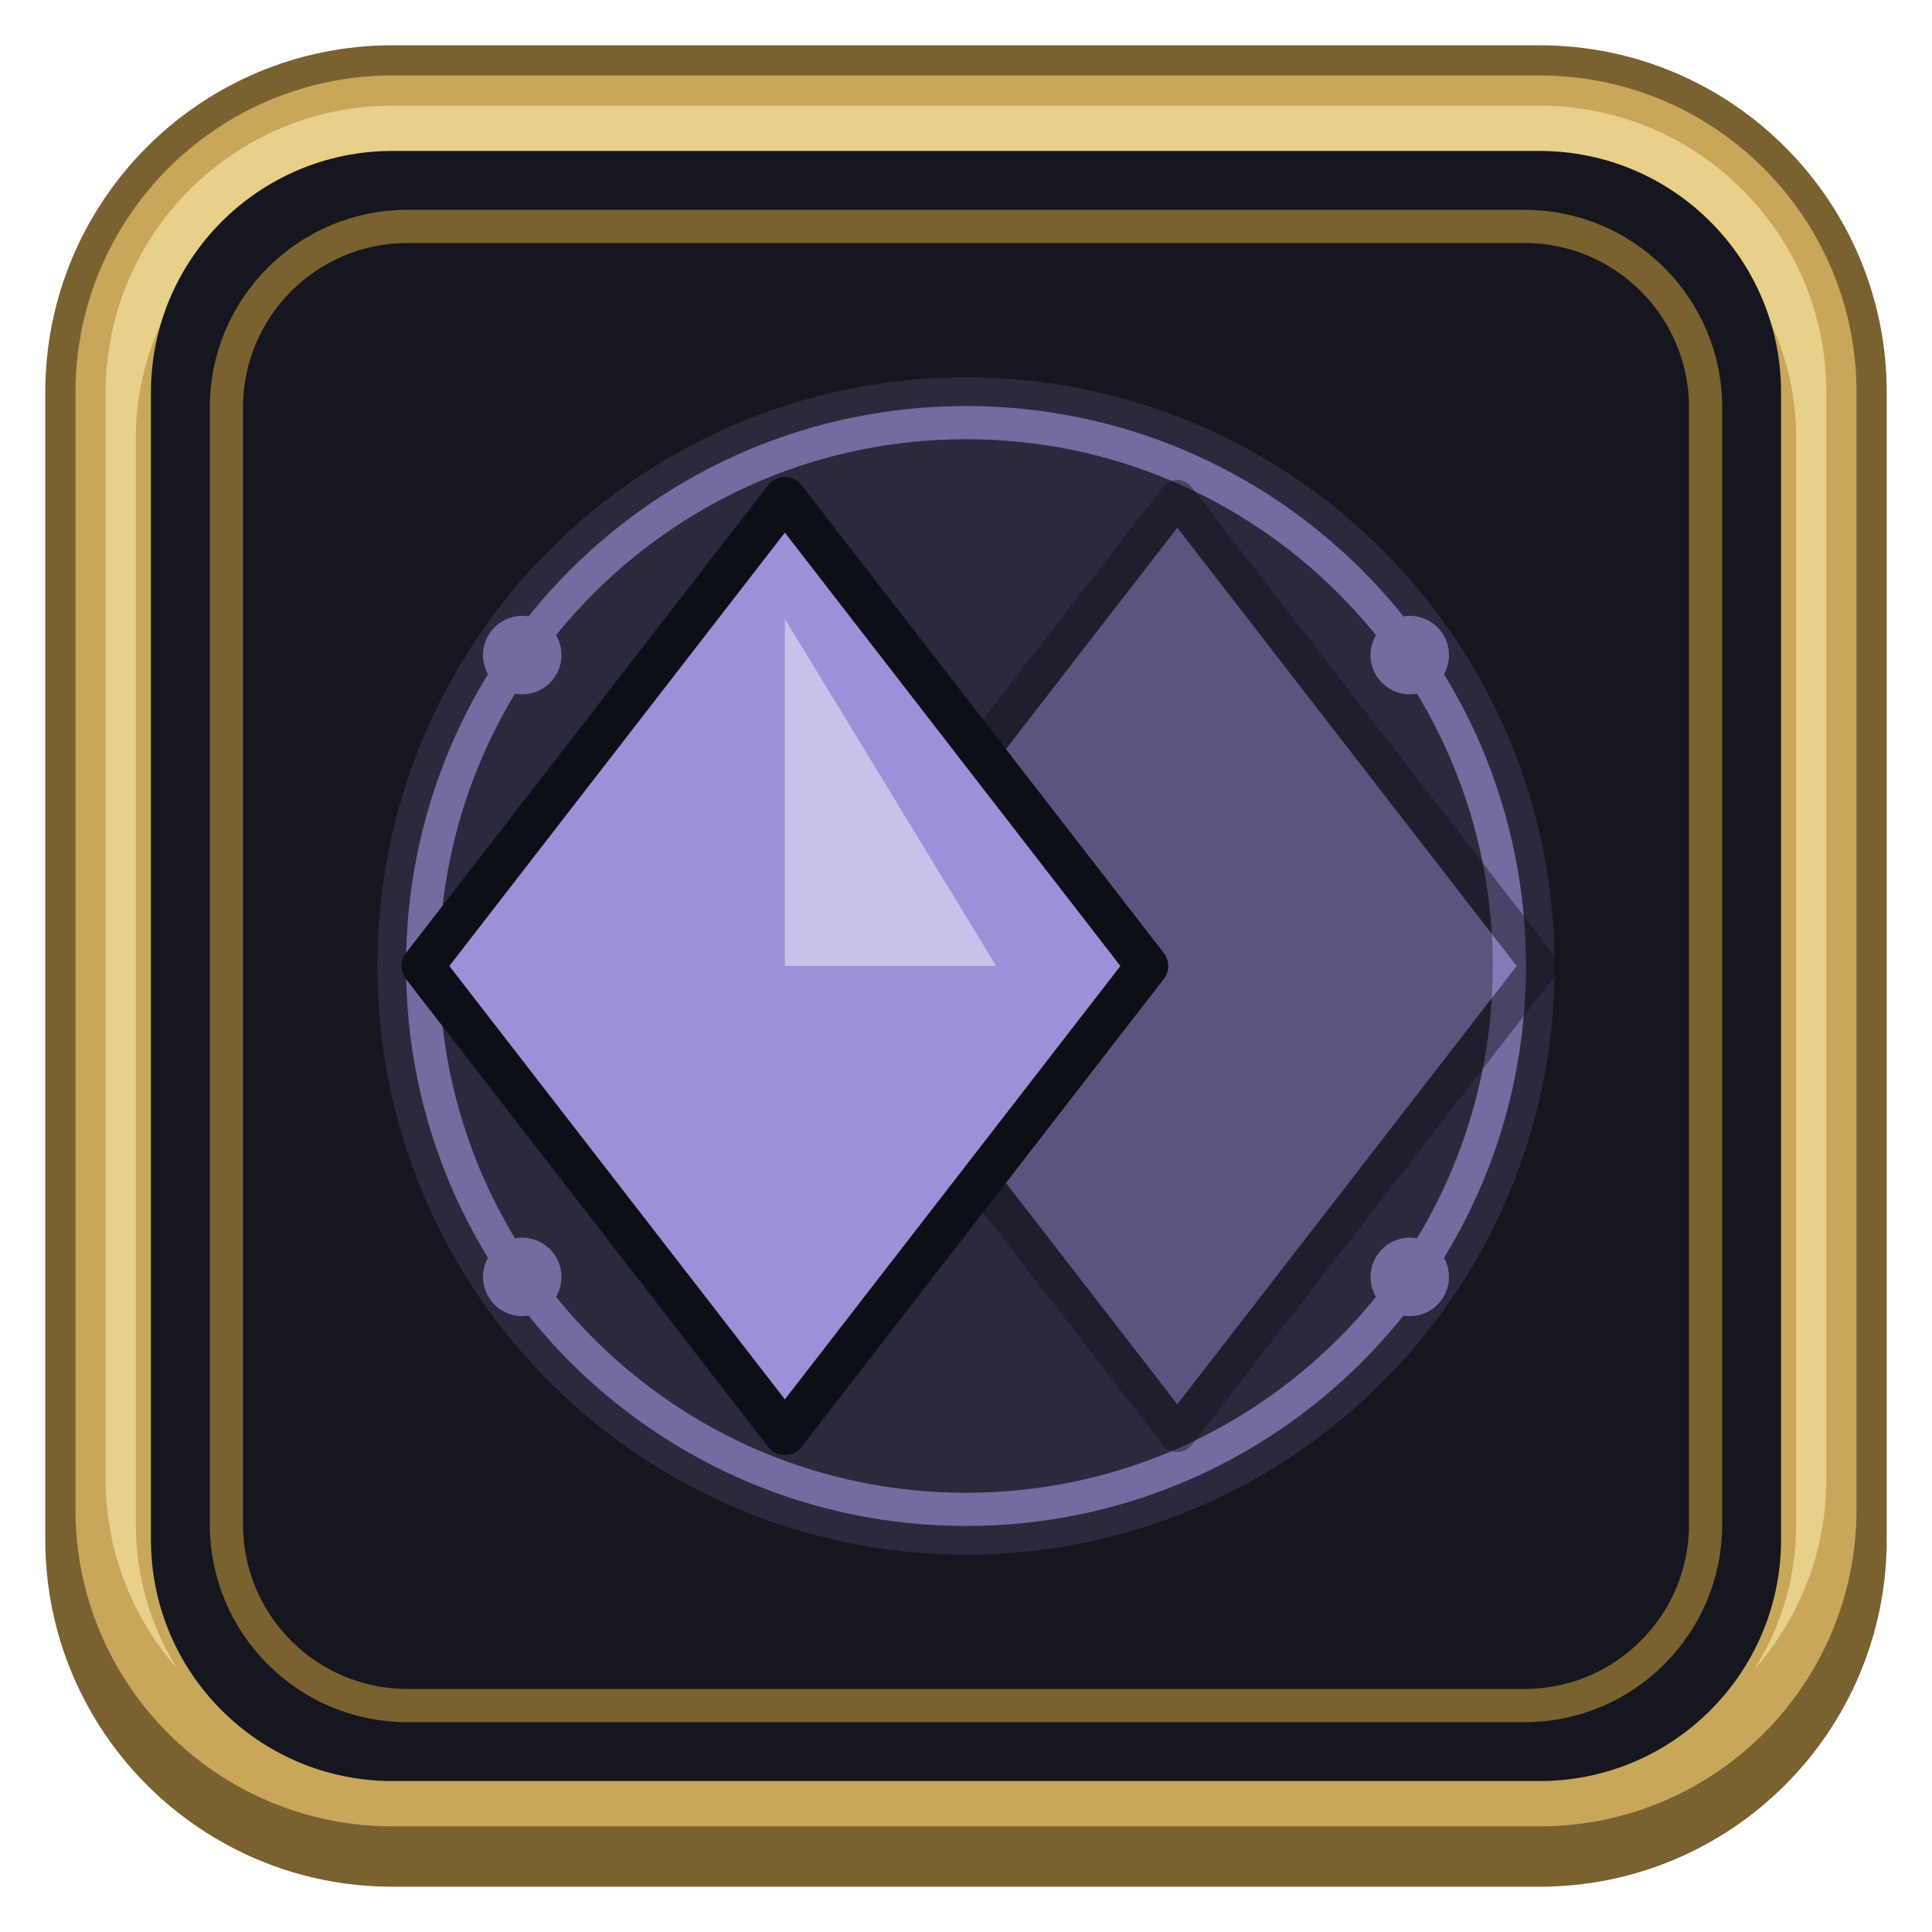
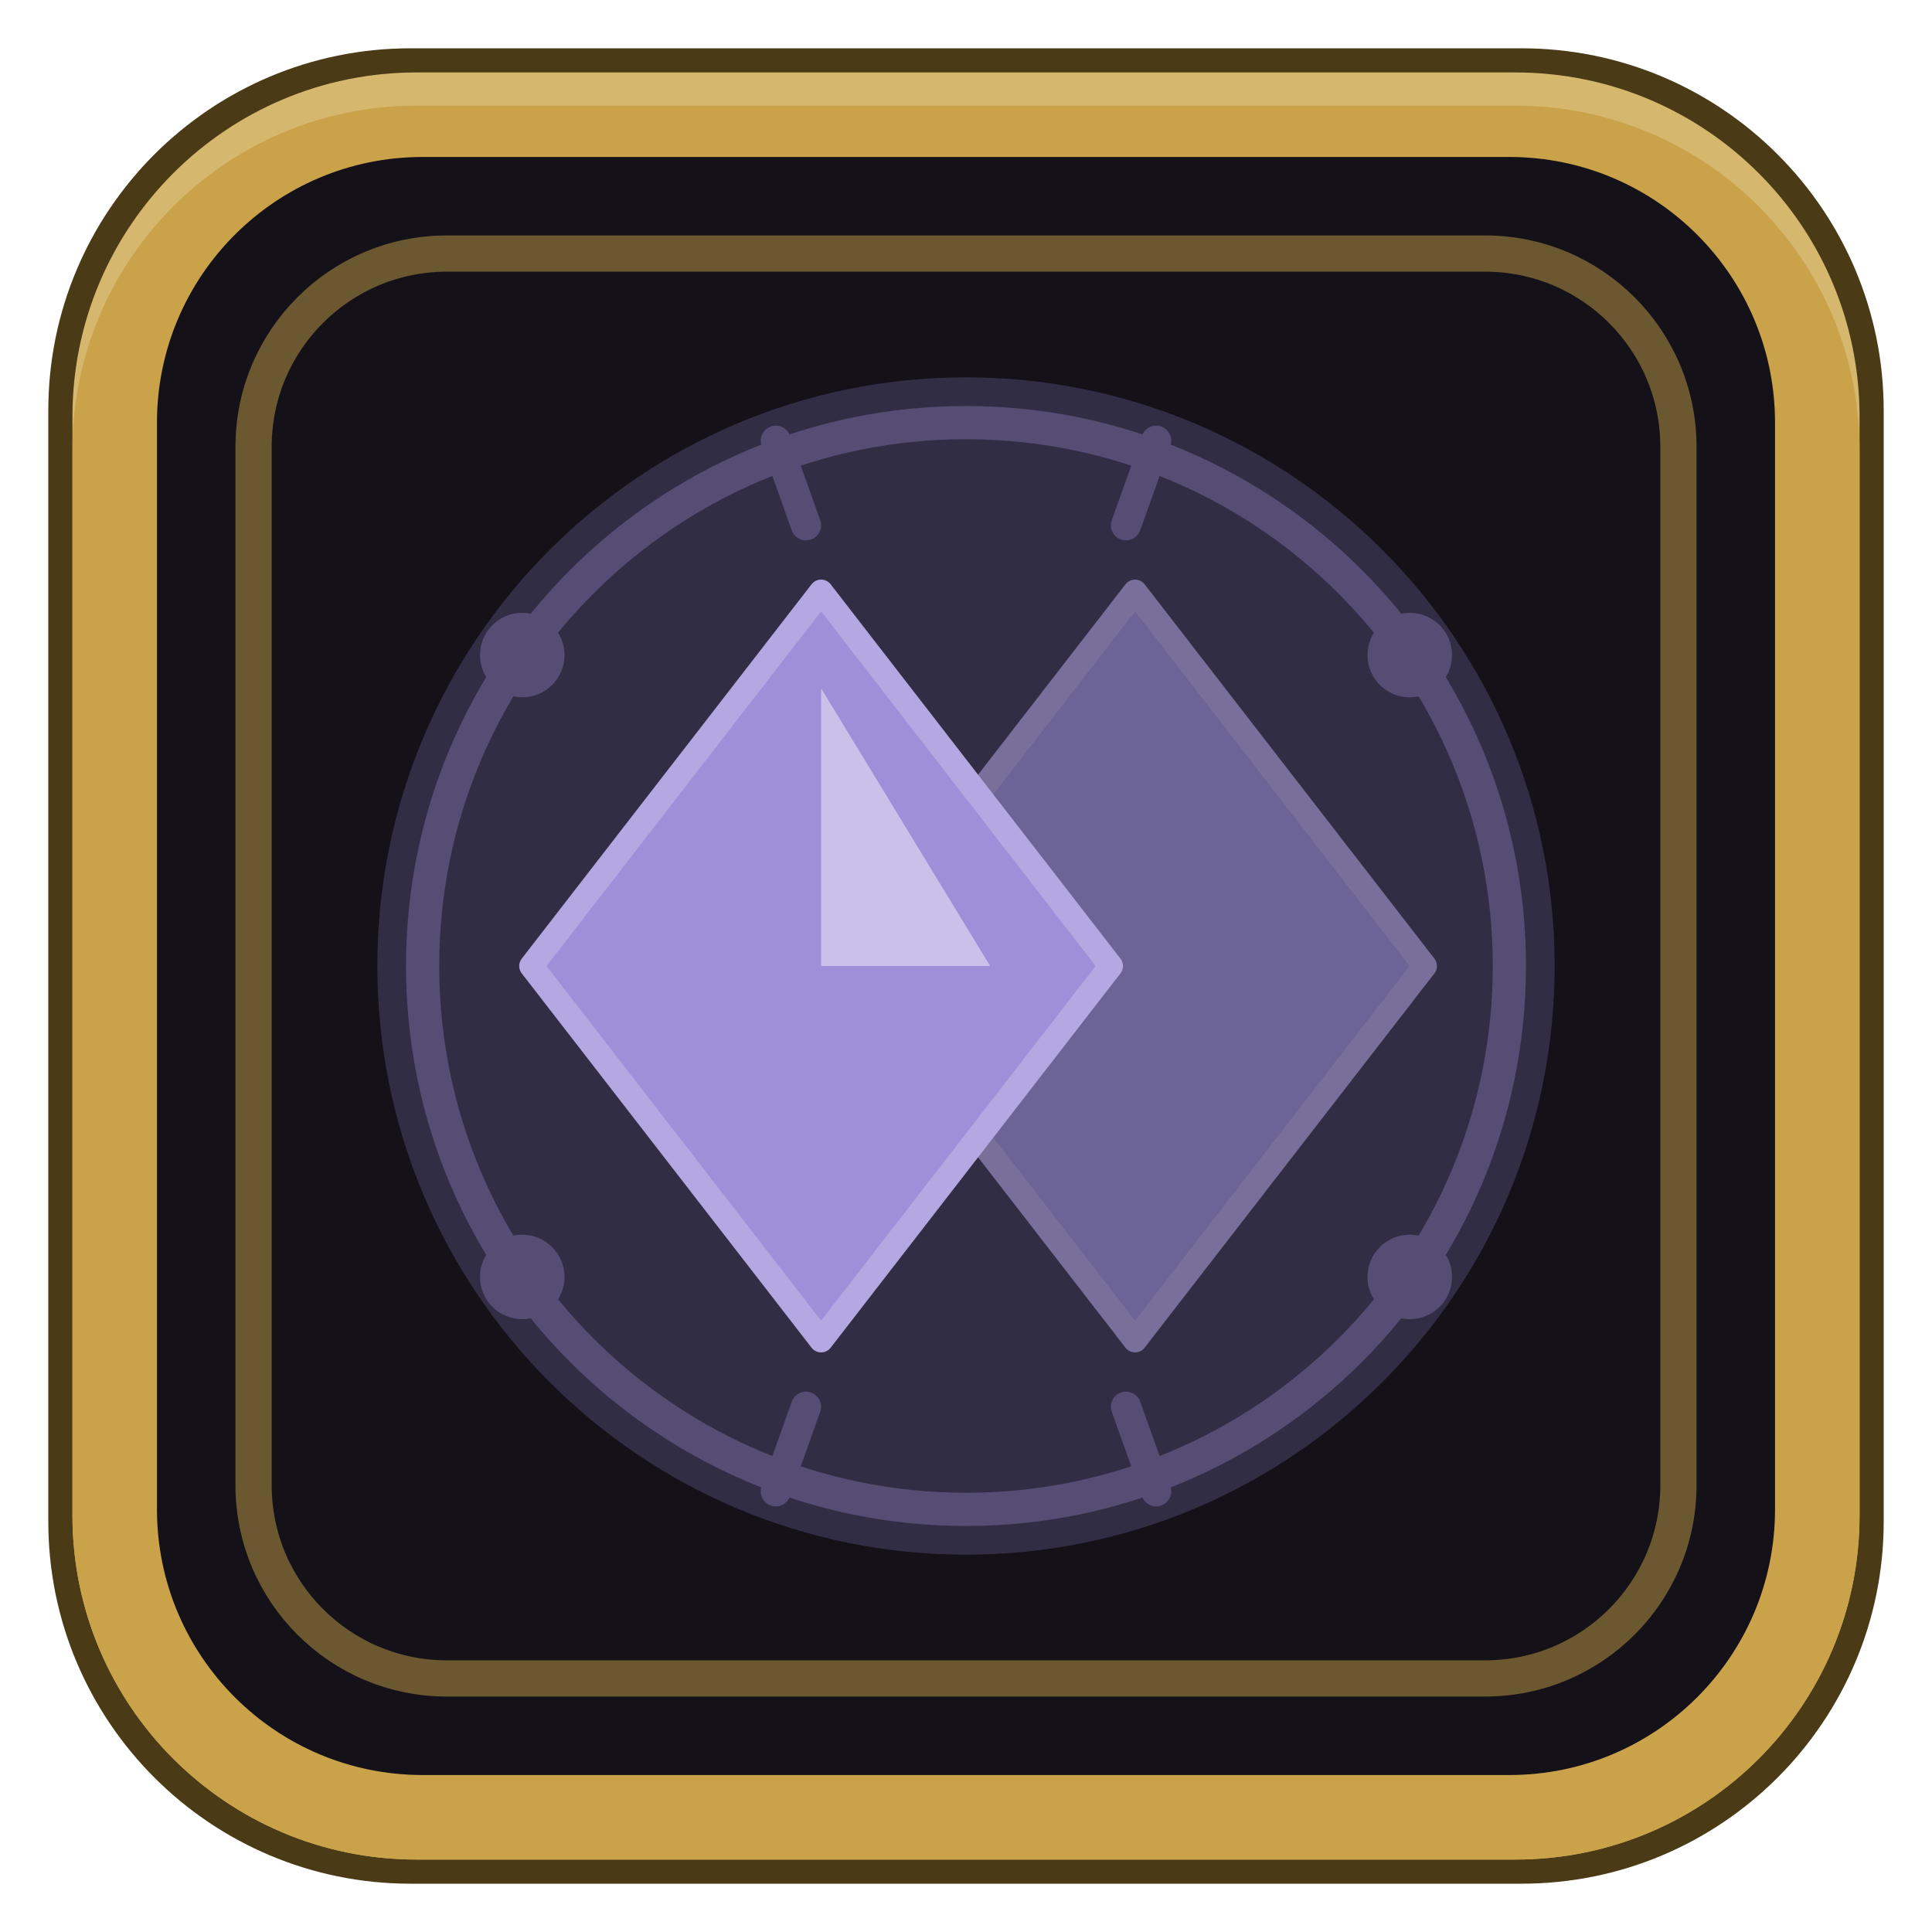
<svg xmlns="http://www.w3.org/2000/svg" width="64" height="64" viewBox="0 0 64 64">
-   <rect x="1.5" y="1.5" width="61.0" height="61.0" rx="11.5" fill="#7a6130" />
-   <rect x="2.5" y="2.5" width="59.0" height="58.0" rx="10.5" fill="#c8a75a" />
-   <rect x="3.5" y="3.5" width="57.0" height="55.0" rx="9.5" fill="#e8cf8a" />
-   <rect x="4.5" y="5.5" width="55.0" height="54.0" rx="9.0" fill="#c8a75a" />
-   <rect x="5.0" y="5.0" width="54.0" height="54.0" rx="8.0" fill="#15161e" />
-   <rect x="7.5" y="7.5" width="49.0" height="49.0" rx="6.0" fill="none" stroke="#7a6130" stroke-width="1.1" stroke-linejoin="round" />
-   <circle cx="32.0" cy="32.0" r="19.5" fill="#2b293d" />
-   <circle cx="32.0" cy="32.0" r="18.0" fill="none" stroke="#746ba0" stroke-width="1.1" stroke-linejoin="round" />
-   <circle cx="17.3" cy="21.7" r="1.3" fill="#746ba0" />
-   <circle cx="46.7" cy="21.7" r="1.3" fill="#746ba0" />
-   <circle cx="46.7" cy="42.3" r="1.3" fill="#746ba0" />
-   <circle cx="17.3" cy="42.3" r="1.3" fill="#746ba0" />
-   <polygon points="39.0,16.5 51.0,32.0 39.0,47.5 27.0,32.0" fill="#9d8fd8" stroke="#0d0f16" stroke-width="1.2" stroke-linejoin="round" opacity="0.42" />
-   <polygon points="26.0,16.5 38.0,32.0 26.0,47.5 14.0,32.0" fill="#9d8fd8" stroke="#0d0f16" stroke-width="1.4" stroke-linejoin="round" />
-   <polygon points="26.0,20.5 33.0,32.0 26.0,32.0" fill="#c9c1ea" />
+   <rect x="1.6" y="1.6" width="60.8" height="60.8" rx="12.0" fill="#4b3a16" />
+   <rect x="2.4" y="2.4" width="59.2" height="59.2" rx="11.4" fill="#d6b76e" />
+   <rect x="2.4" y="3.5" width="59.2" height="58.1" rx="11.4" fill="#c9a24a" />
+   <rect x="5.2" y="5.2" width="53.6" height="53.6" rx="8.8" fill="#141118" />
+   <rect x="8.4" y="8.4" width="47.2" height="47.2" rx="6.4" fill="none" stroke="#6b5730" stroke-width="1.2" stroke-linejoin="round" />
+   <circle cx="32.0" cy="32.0" r="19.5" fill="#312d45" />
+   <circle cx="32.0" cy="32.0" r="18.0" fill="none" stroke="#564d74" stroke-width="1.1" stroke-linejoin="round" />
+   <circle cx="17.3" cy="21.7" r="1.4" fill="#564d74" />
+   <circle cx="46.7" cy="21.7" r="1.4" fill="#564d74" />
+   <circle cx="46.7" cy="42.3" r="1.4" fill="#564d74" />
+   <circle cx="17.3" cy="42.3" r="1.4" fill="#564d74" />
+   <path d="M26.7 17.4 L25.7 14.6" fill="none" stroke="#564d74" stroke-width="1.0" stroke-linecap="round" stroke-linejoin="round" />
+   <path d="M37.3 17.4 L38.3 14.6" fill="none" stroke="#564d74" stroke-width="1.0" stroke-linecap="round" stroke-linejoin="round" />
+   <path d="M37.3 46.6 L38.3 49.4" fill="none" stroke="#564d74" stroke-width="1.0" stroke-linecap="round" stroke-linejoin="round" />
+   <path d="M26.7 46.6 L25.7 49.4" fill="none" stroke="#564d74" stroke-width="1.0" stroke-linecap="round" stroke-linejoin="round" />
+   <g transform="translate(32 32) scale(0.80) translate(-32 -32)">
+     <polygon points="39.0,16.5 51.0,32.0 39.0,47.5 27.0,32.0" fill="#9d8fd8" stroke="#b3a8e1" stroke-width="1.0" stroke-linejoin="round" opacity="0.55" />
+     <polygon points="26.0,16.5 38.0,32.0 26.0,47.5 14.0,32.0" fill="#9d8fd8" stroke="#b3a8e1" stroke-width="1.0" stroke-linejoin="round" />
+     <polygon points="26.0,20.5 33.0,32.0 26.0,32.0" fill="#c9c1ea" />
+   </g>
</svg>
